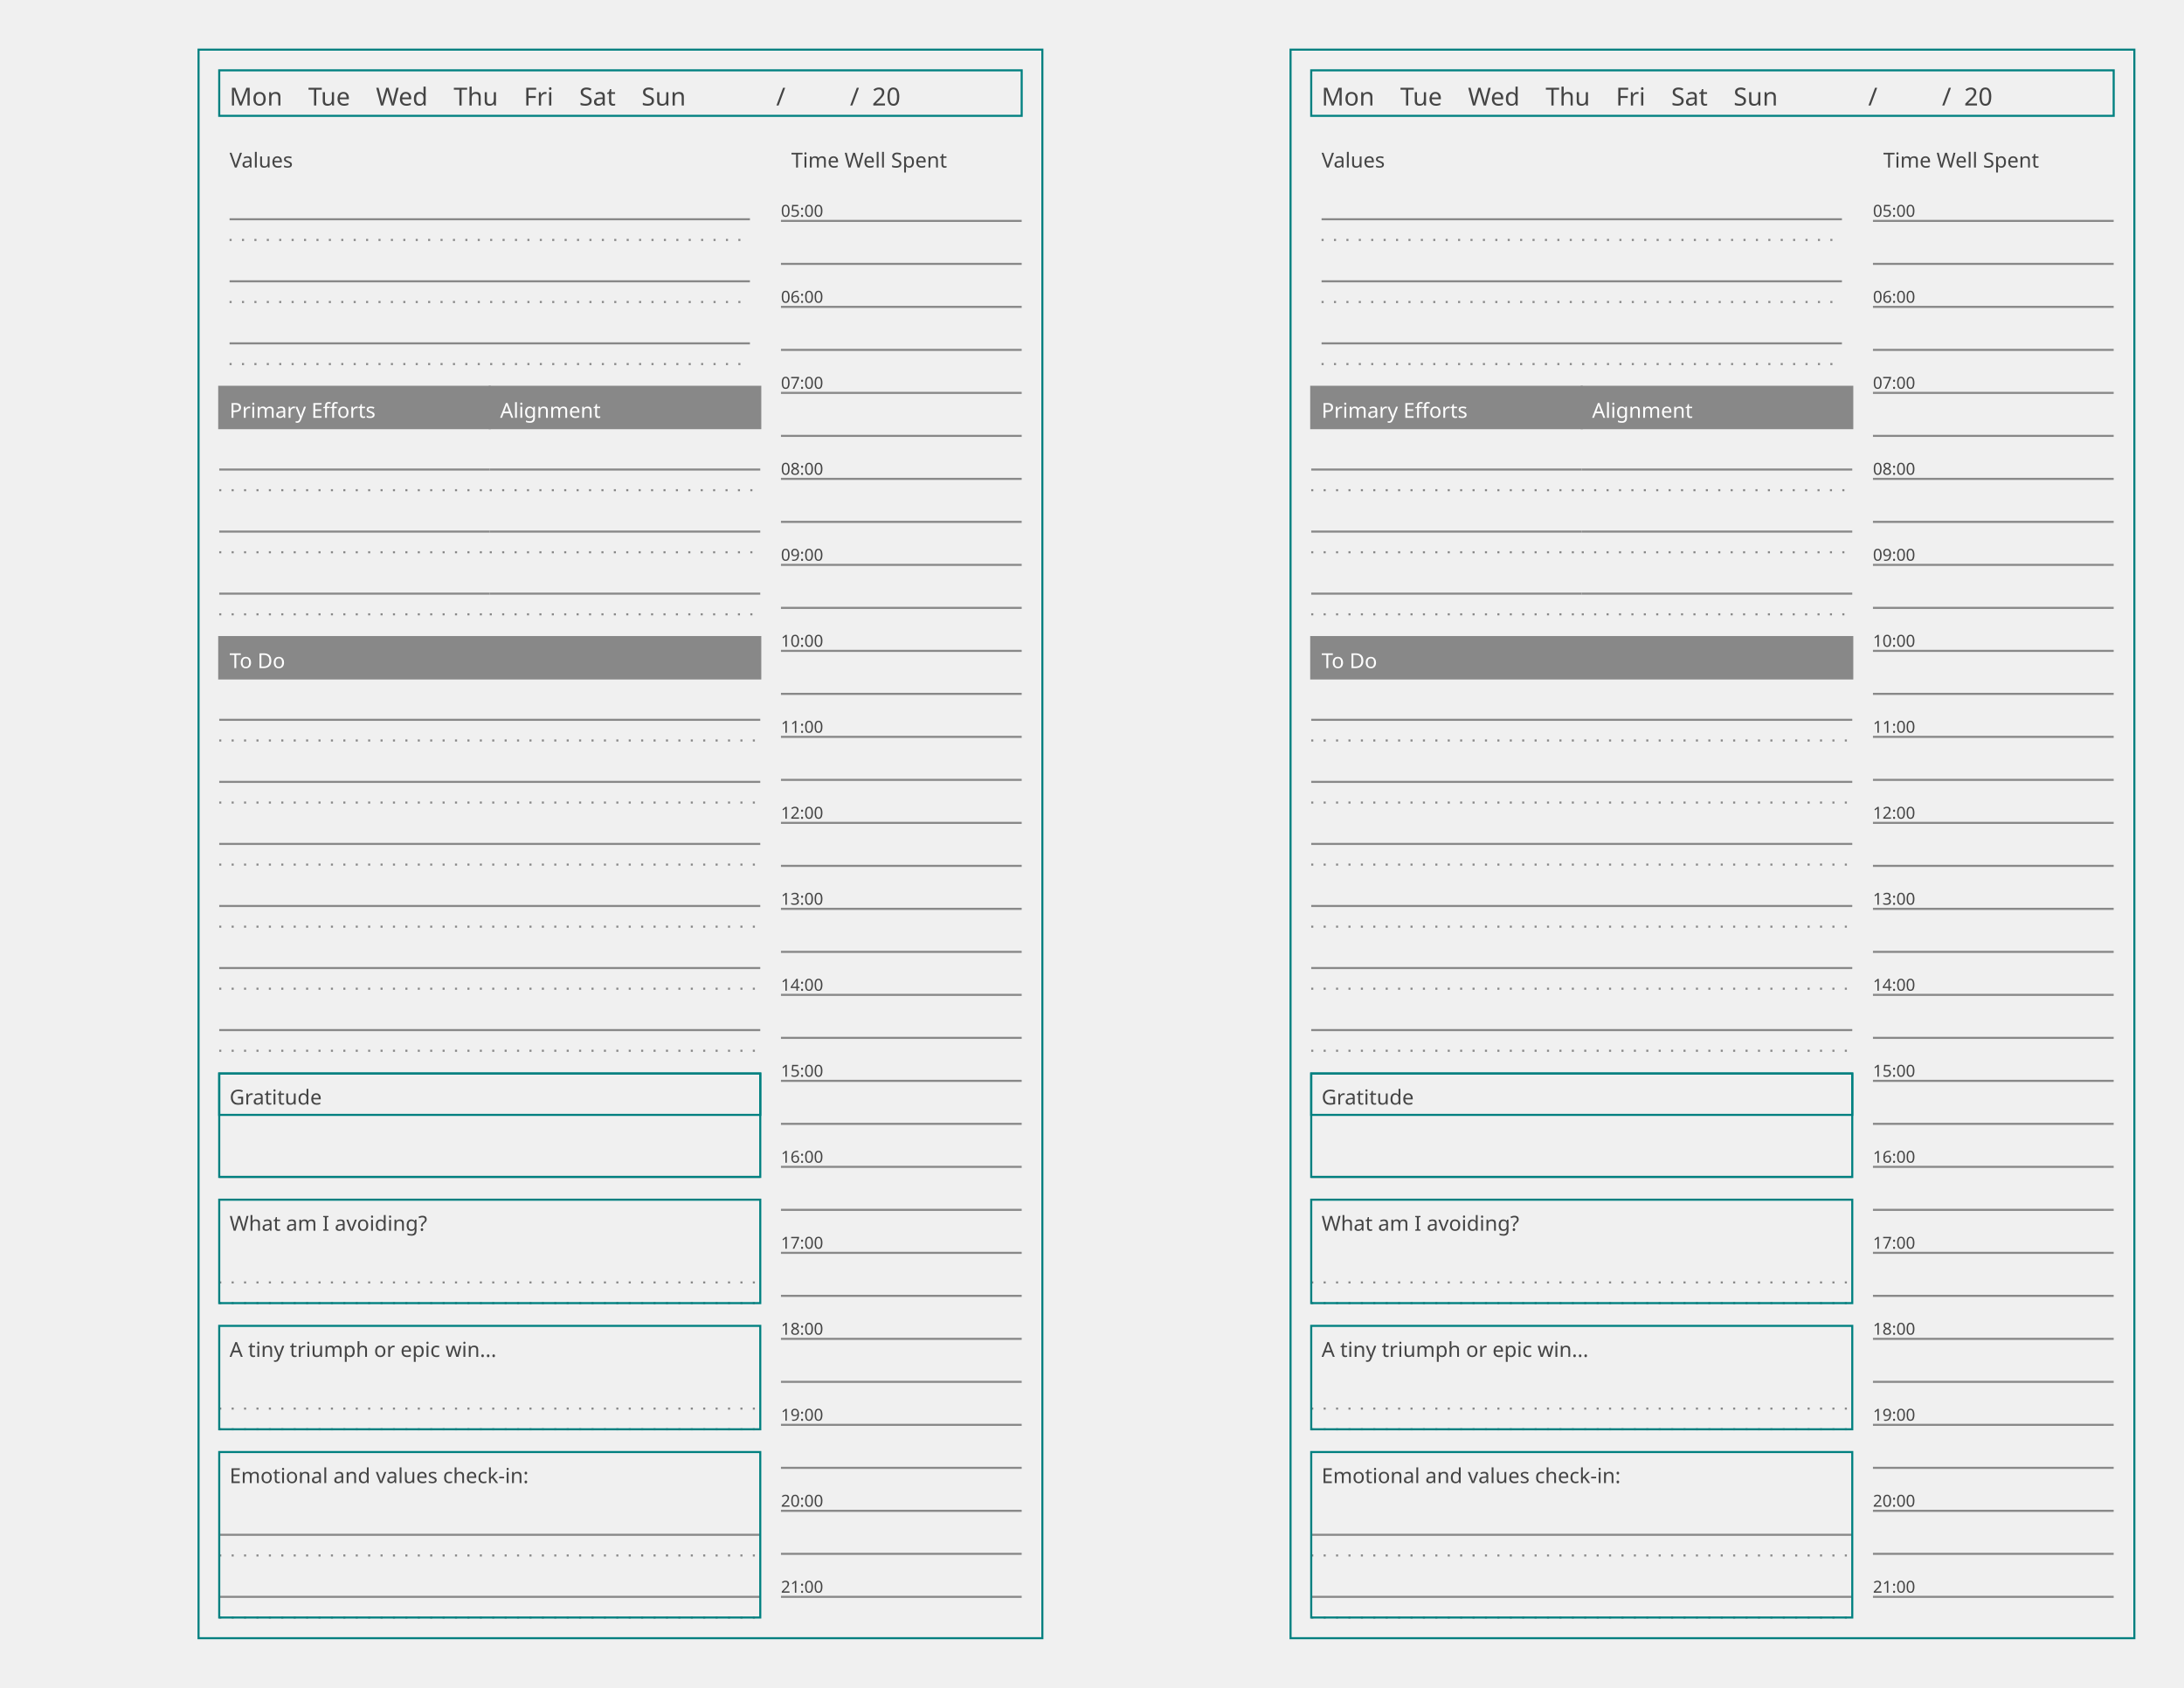
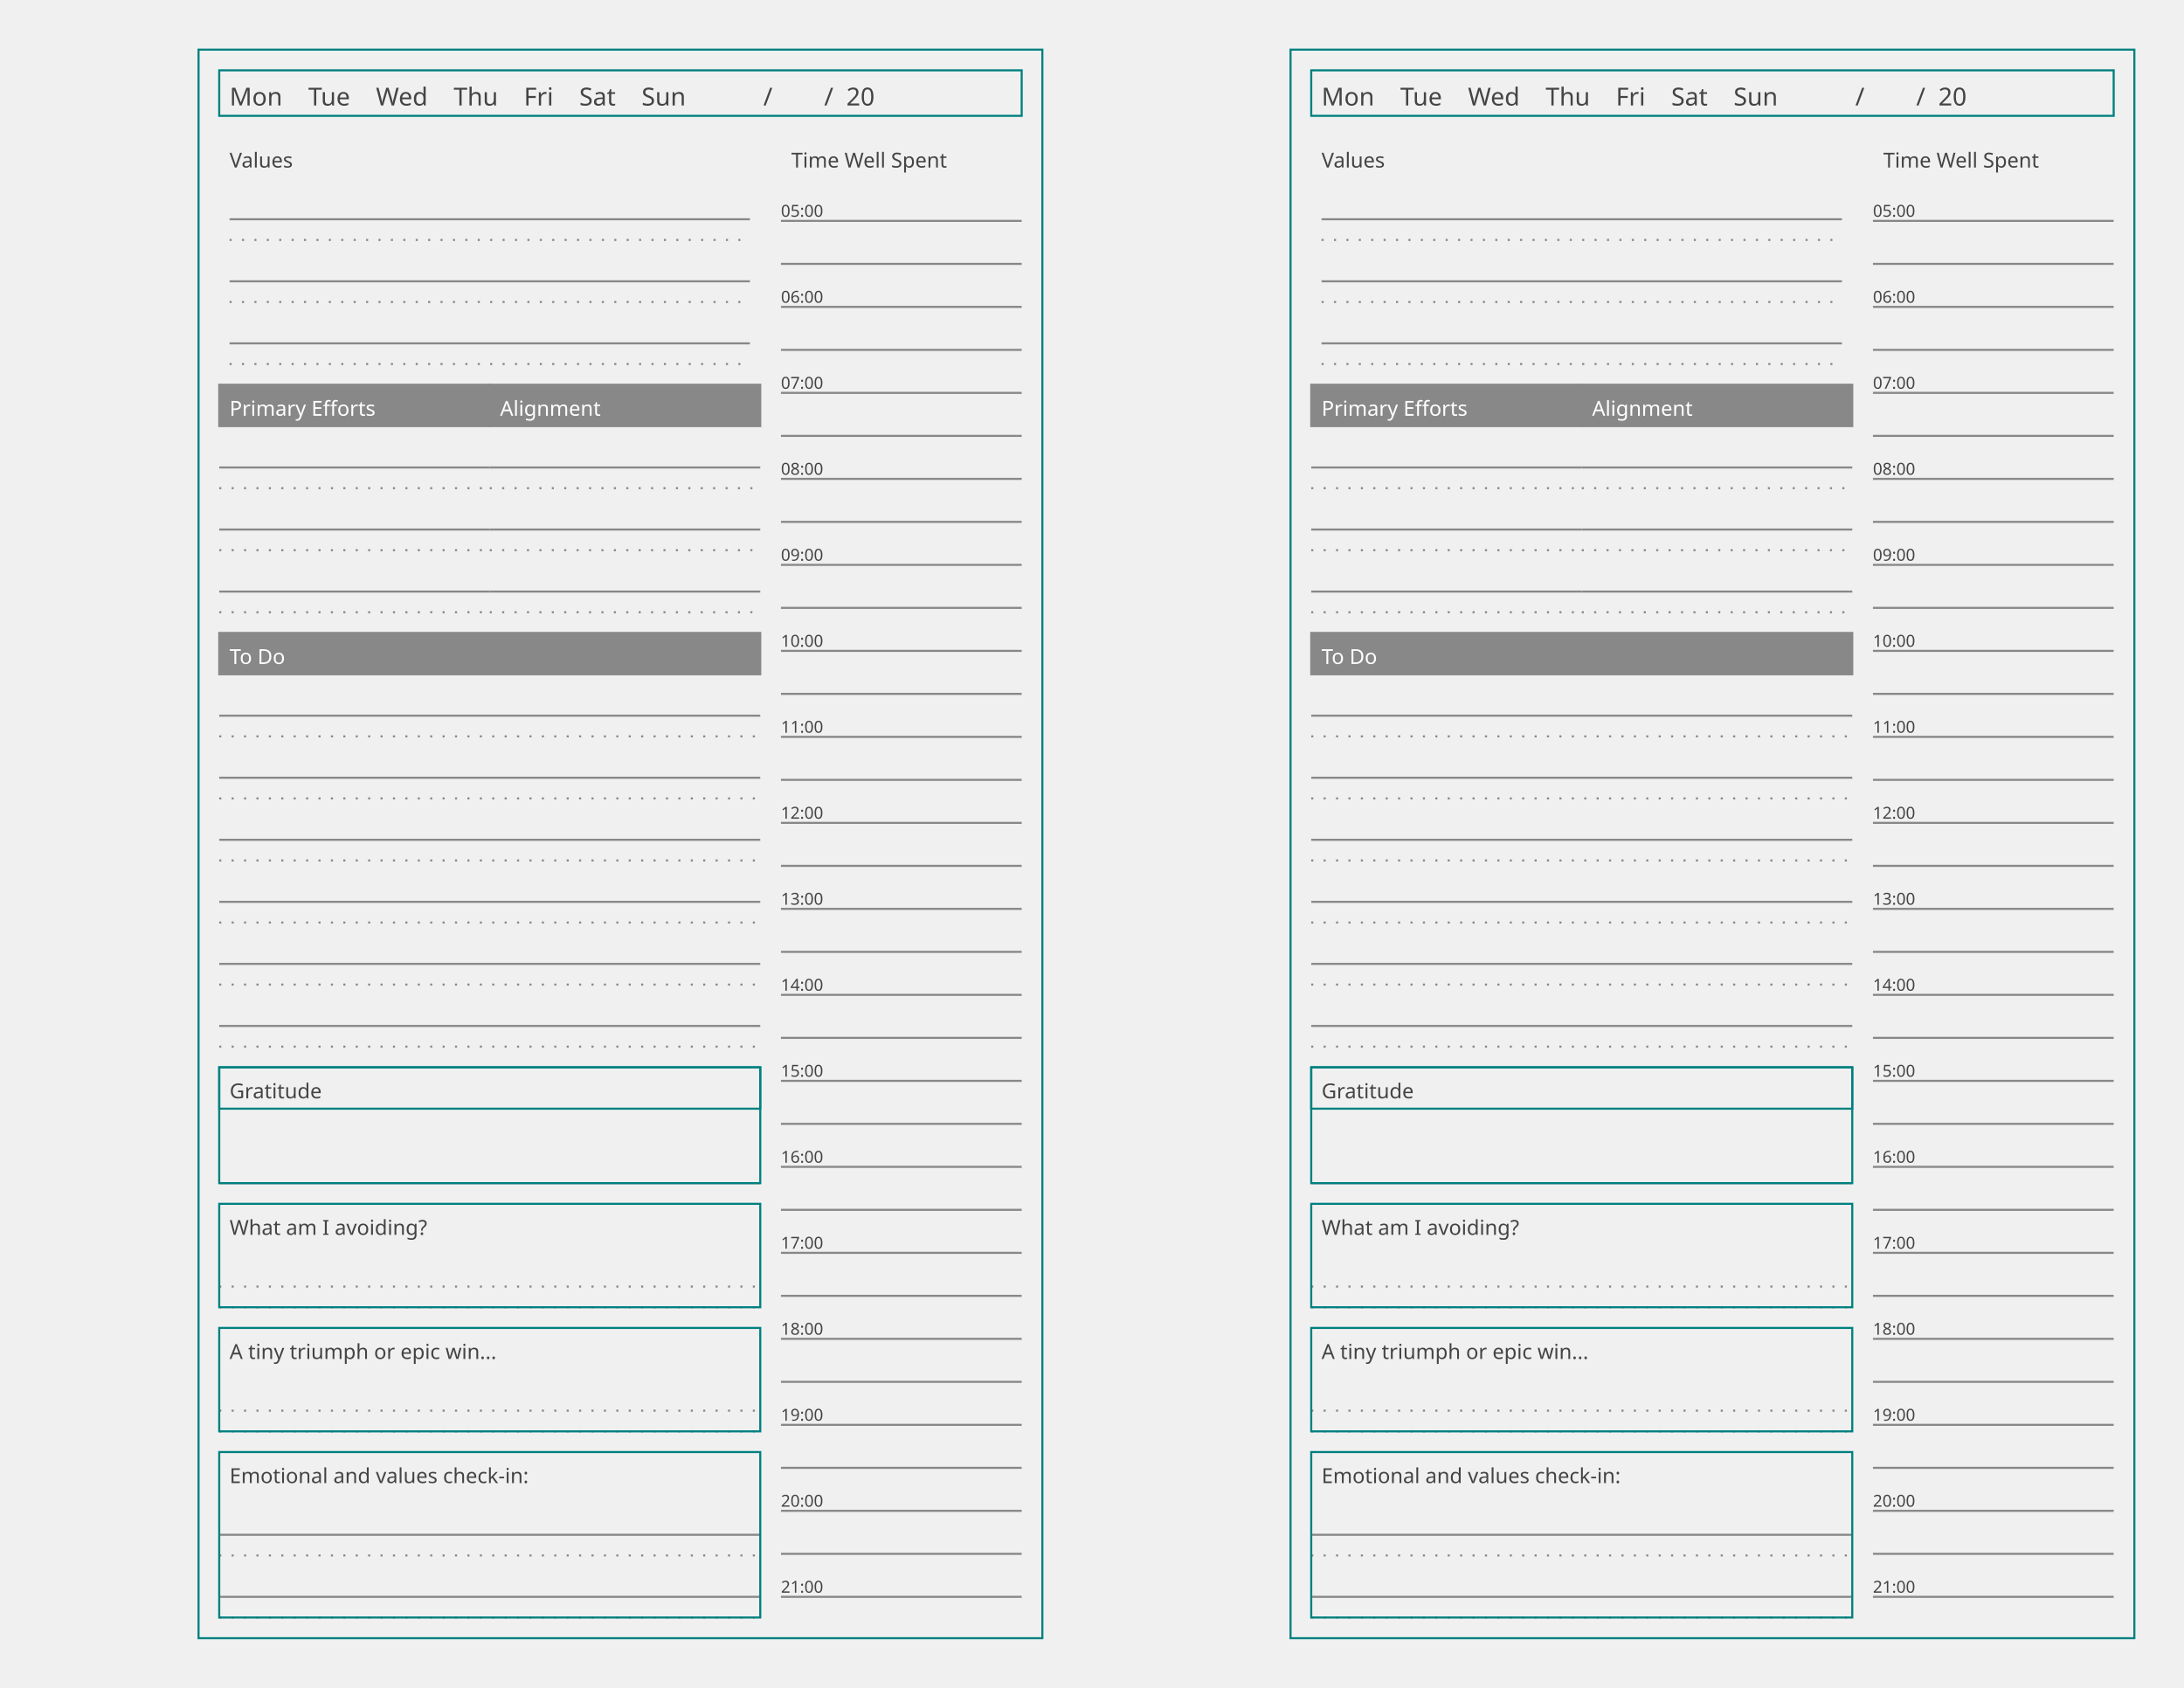
<svg xmlns="http://www.w3.org/2000/svg" baseProfile="tiny" height="8.5in" version="1.2" width="11in">
  <defs />
  <g transform="translate(96, 24.0)">
    <rect fill="none" height="768.0" stroke="#008080" width="408.0" x="0" y="0" />
    <g transform="translate(10, 10)">
      <rect fill="none" height="22" stroke="#008080" stroke-width="1" width="388.0" x="0" y="0" />
-       <text alignment-baseline="text-after-edge" fill="#444444" font-family="Trebuchet MS" font-size="12" text-anchor="start" transform="translate(5,17)">Mon    Tue    Wed    Thu    Fri    Sat    Sun              /          /  20          </text>
+       <text alignment-baseline="text-after-edge" fill="#444444" font-family="Trebuchet MS" font-size="12" text-anchor="start" transform="translate(5,17)">Mon    Tue    Wed    Thu    Fri    Sat    Sun            /        /  20        </text>
    </g>
    <g transform="translate(10, 32)">
      <g transform="translate(0,10)">
        <g>
          <g transform="translate(0,0)">
            <text alignment-baseline="text-after-edge" fill="#444444" font-family="Ubuntu Mono" font-size="10" text-anchor="start" transform="translate(5,15)">Values</text>
          </g>
          <g transform="translate(0,20)">
            <g>
              <line stroke="#888888" stroke-dasharray="1,5" stroke-width="1" transform="translate(5,30.0)" x1="0" x2="251.6" y1="0" y2="0" />
              <line stroke="#888888" stroke-dasharray="1,5" stroke-width="1" transform="translate(5,60.0)" x1="0" x2="251.6" y1="0" y2="0" />
              <line stroke="#888888" stroke-dasharray="1,5" stroke-width="1" transform="translate(5,90.0)" x1="0" x2="251.6" y1="0" y2="0" />
            </g>
            <g>
              <line stroke="#888888" stroke-dasharray="1,0" stroke-width="1" transform="translate(5,20.0)" x1="0" x2="251.6" y1="0" y2="0" />
              <line stroke="#888888" stroke-dasharray="1,0" stroke-width="1" transform="translate(5,50.0)" x1="0" x2="251.6" y1="0" y2="0" />
              <line stroke="#888888" stroke-dasharray="1,0" stroke-width="1" transform="translate(5,80.0)" x1="0" x2="251.6" y1="0" y2="0" />
            </g>
          </g>
        </g>
      </g>
-       <g transform="translate(0,131.0)">
+       <g transform="translate(0,130.0)">
        <g>
          <g transform="translate(0,0)">
            <g>
              <g transform="translate(0,0)">
                <rect fill="#888888" height="20" stroke="#888888" stroke-width="1" width="130.8" x="0" y="0" />
                <text alignment-baseline="text-after-edge" fill="#ffffff" font-family="Trebuchet MS" font-size="10" text-anchor="start" transform="translate(5,15)">Primary Efforts</text>
              </g>
              <g transform="translate(0,20)">
                <g>
                  <line stroke="#888888" stroke-dasharray="1,5" stroke-width="1" transform="translate(0,30.0)" x1="0" x2="130.8" y1="0" y2="0" />
                  <line stroke="#888888" stroke-dasharray="1,5" stroke-width="1" transform="translate(0,60.0)" x1="0" x2="130.8" y1="0" y2="0" />
                  <line stroke="#888888" stroke-dasharray="1,5" stroke-width="1" transform="translate(0,90.0)" x1="0" x2="130.8" y1="0" y2="0" />
                </g>
                <g>
                  <line stroke="#888888" stroke-dasharray="1,0" stroke-width="1" transform="translate(0,20.0)" x1="0" x2="130.8" y1="0" y2="0" />
                  <line stroke="#888888" stroke-dasharray="1,0" stroke-width="1" transform="translate(0,50.0)" x1="0" x2="130.8" y1="0" y2="0" />
                  <line stroke="#888888" stroke-dasharray="1,0" stroke-width="1" transform="translate(0,80.0)" x1="0" x2="130.8" y1="0" y2="0" />
                </g>
              </g>
            </g>
          </g>
          <g transform="translate(130.8,0)">
            <g>
              <g transform="translate(0,0)">
                <rect fill="#888888" height="20" stroke="#888888" stroke-width="1" width="130.8" x="0" y="0" />
                <text alignment-baseline="text-after-edge" fill="#ffffff" font-family="Trebuchet MS" font-size="10" text-anchor="start" transform="translate(5,15)">Alignment</text>
              </g>
              <g transform="translate(0,20)">
                <g>
                  <line stroke="#888888" stroke-dasharray="1,5" stroke-width="1" transform="translate(0,30.0)" x1="0" x2="130.8" y1="0" y2="0" />
                  <line stroke="#888888" stroke-dasharray="1,5" stroke-width="1" transform="translate(0,60.0)" x1="0" x2="130.8" y1="0" y2="0" />
                  <line stroke="#888888" stroke-dasharray="1,5" stroke-width="1" transform="translate(0,90.0)" x1="0" x2="130.8" y1="0" y2="0" />
                </g>
                <g>
                  <line stroke="#888888" stroke-dasharray="1,0" stroke-width="1" transform="translate(0,20.0)" x1="0" x2="130.8" y1="0" y2="0" />
                  <line stroke="#888888" stroke-dasharray="1,0" stroke-width="1" transform="translate(0,50.0)" x1="0" x2="130.8" y1="0" y2="0" />
                  <line stroke="#888888" stroke-dasharray="1,0" stroke-width="1" transform="translate(0,80.0)" x1="0" x2="130.8" y1="0" y2="0" />
                </g>
              </g>
            </g>
          </g>
        </g>
      </g>
-       <g transform="translate(0,252.0)">
+       <g transform="translate(0,250.0)">
        <g>
          <g transform="translate(0,0)">
            <rect fill="#888888" height="20" stroke="#888888" stroke-width="1" width="261.6" x="0" y="0" />
            <text alignment-baseline="text-after-edge" fill="#ffffff" font-family="Ubuntu Mono" font-size="10" text-anchor="start" transform="translate(5,15)">To Do</text>
          </g>
          <g transform="translate(0,20)">
            <g>
              <line stroke="#888888" stroke-dasharray="1,5" stroke-width="1" transform="translate(0,30.0)" x1="0" x2="261.6" y1="0" y2="0" />
              <line stroke="#888888" stroke-dasharray="1,5" stroke-width="1" transform="translate(0,60.0)" x1="0" x2="261.6" y1="0" y2="0" />
              <line stroke="#888888" stroke-dasharray="1,5" stroke-width="1" transform="translate(0,90.0)" x1="0" x2="261.6" y1="0" y2="0" />
              <line stroke="#888888" stroke-dasharray="1,5" stroke-width="1" transform="translate(0,120.0)" x1="0" x2="261.6" y1="0" y2="0" />
              <line stroke="#888888" stroke-dasharray="1,5" stroke-width="1" transform="translate(0,150.0)" x1="0" x2="261.6" y1="0" y2="0" />
              <line stroke="#888888" stroke-dasharray="1,5" stroke-width="1" transform="translate(0,180.0)" x1="0" x2="261.6" y1="0" y2="0" />
            </g>
            <g>
              <line stroke="#888888" stroke-dasharray="1,0" stroke-width="1" transform="translate(0,20.0)" x1="0" x2="261.6" y1="0" y2="0" />
              <line stroke="#888888" stroke-dasharray="1,0" stroke-width="1" transform="translate(0,50.0)" x1="0" x2="261.6" y1="0" y2="0" />
              <line stroke="#888888" stroke-dasharray="1,0" stroke-width="1" transform="translate(0,80.0)" x1="0" x2="261.6" y1="0" y2="0" />
              <line stroke="#888888" stroke-dasharray="1,0" stroke-width="1" transform="translate(0,110.0)" x1="0" x2="261.6" y1="0" y2="0" />
              <line stroke="#888888" stroke-dasharray="1,0" stroke-width="1" transform="translate(0,140.0)" x1="0" x2="261.6" y1="0" y2="0" />
              <line stroke="#888888" stroke-dasharray="1,0" stroke-width="1" transform="translate(0,170.0)" x1="0" x2="261.6" y1="0" y2="0" />
            </g>
          </g>
        </g>
      </g>
-       <g transform="translate(0,463.0)">
+       <g transform="translate(0,460.0)">
        <g>
          <g transform="translate(0,0)">
            <rect fill="none" height="20" stroke="#008080" stroke-width="1" width="261.6" x="0" y="0" />
            <text alignment-baseline="text-after-edge" fill="#444444" font-family="Trebuchet MS" font-size="10" text-anchor="start" transform="translate(5,15)">Gratitude</text>
          </g>
          <g transform="translate(0,20)">
-             <line stroke="#888888" stroke-dasharray="1,0" stroke-width="1" transform="translate(0,30.0)" x1="0" x2="261.6" y1="0" y2="0" />
+             <line stroke="#888888" stroke-dasharray="1,0" stroke-width="1" transform="translate(0,36.0)" x1="0" x2="261.6" y1="0" y2="0" />
+           </g>
+         </g>
+         <rect fill="none" height="56.0" stroke="#008080" stroke-width="1" width="261.6" x="0" y="0" />
+       </g>
+       <g transform="translate(0,526.0)">
+         <g>
+           <g transform="translate(0,0)">
+             <text alignment-baseline="text-after-edge" fill="#444444" font-family="Ubuntu Mono" font-size="10" text-anchor="start" transform="translate(5,15)">What am I avoiding?</text>
+           </g>
+           <g transform="translate(0,20)">
+             <g>
+               <line stroke="#888888" stroke-dasharray="1,5" stroke-width="1" transform="translate(0,30.0)" x1="0" x2="261.6" y1="0" y2="0" />
+             </g>
+             <g>
+               <line stroke="#888888" stroke-dasharray="1,5" stroke-width="1" transform="translate(0,20.0)" x1="0" x2="261.6" y1="0" y2="0" />
+             </g>
          </g>
        </g>
        <rect fill="none" height="50" stroke="#008080" stroke-width="1" width="261.6" x="0" y="0" />
      </g>
-       <g transform="translate(0,524.0)">
-         <g>
-           <g transform="translate(0,0)">
-             <text alignment-baseline="text-after-edge" fill="#444444" font-family="Ubuntu Mono" font-size="10" text-anchor="start" transform="translate(5,15)">What am I avoiding?</text>
-           </g>
-           <g transform="translate(0,20)">
-             <g>
-               <line stroke="#888888" stroke-dasharray="1,5" stroke-width="1" transform="translate(0,30.0)" x1="0" x2="261.6" y1="0" y2="0" />
-             </g>
-             <g>
-               <line stroke="#888888" stroke-dasharray="1,5" stroke-width="1" transform="translate(0,20.0)" x1="0" x2="261.6" y1="0" y2="0" />
-             </g>
-           </g>
-         </g>
-         <rect fill="none" height="50" stroke="#008080" stroke-width="1" width="261.6" x="0" y="0" />
-       </g>
-       <g transform="translate(0,585.0)">
+       <g transform="translate(0,586.0)">
        <g>
          <g transform="translate(0,0)">
            <text alignment-baseline="text-after-edge" fill="#444444" font-family="Ubuntu Mono" font-size="10" text-anchor="start" transform="translate(5,15)">A tiny triumph or epic win...</text>
          </g>
          <g transform="translate(0,20)">
            <g>
              <line stroke="#888888" stroke-dasharray="1,5" stroke-width="1" transform="translate(0,30.0)" x1="0" x2="261.6" y1="0" y2="0" />
            </g>
            <g>
              <line stroke="#888888" stroke-dasharray="1,5" stroke-width="1" transform="translate(0,20.0)" x1="0" x2="261.6" y1="0" y2="0" />
            </g>
          </g>
        </g>
        <rect fill="none" height="50" stroke="#008080" stroke-width="1" width="261.6" x="0" y="0" />
      </g>
      <g transform="translate(0,646.0)">
        <g>
          <g transform="translate(0,0)">
            <text alignment-baseline="text-after-edge" fill="#444444" font-family="Ubuntu Mono" font-size="10" text-anchor="start" transform="translate(5,15)">Emotional and values check-in:</text>
          </g>
          <g transform="translate(0,20)">
            <g>
              <line stroke="#888888" stroke-dasharray="1,5" stroke-width="1" transform="translate(0,30.0)" x1="0" x2="261.6" y1="0" y2="0" />
              <line stroke="#888888" stroke-dasharray="1,5" stroke-width="1" transform="translate(0,60.0)" x1="0" x2="261.6" y1="0" y2="0" />
            </g>
            <g>
              <line stroke="#888888" stroke-dasharray="1,0" stroke-width="1" transform="translate(0,20.0)" x1="0" x2="261.6" y1="0" y2="0" />
              <line stroke="#888888" stroke-dasharray="1,0" stroke-width="1" transform="translate(0,50.0)" x1="0" x2="261.6" y1="0" y2="0" />
            </g>
          </g>
        </g>
        <rect fill="none" height="80" stroke="#008080" stroke-width="1" width="261.6" x="0" y="0" />
      </g>
    </g>
    <g transform="translate(281.6,32)">
      <g>
        <rect fill="none" height="20" stroke="none" width="116.4" x="0" y="10" />
        <text alignment-baseline="text-after-edge" fill="#444444" font-family="Ubuntu Mono" font-size="10" text-anchor="start" x="5" y="25">Time Well Spent</text>
      </g>
      <g>
        <text alignment-baseline="text-after-edge" fill="#444444" font-family="Ubuntu Mono" font-size="8" text-anchor="start" x="0" y="48.788">05:00</text>
        <line stroke="#888888" x1="0" x2="116.4" y1="50.788" y2="50.788" />
        <line stroke="#888888" x1="0" x2="116.4" y1="71.576" y2="71.576" />
        <text alignment-baseline="text-after-edge" fill="#444444" font-family="Ubuntu Mono" font-size="8" text-anchor="start" x="0" y="90.364">06:00</text>
        <line stroke="#888888" x1="0" x2="116.4" y1="92.364" y2="92.364" />
        <line stroke="#888888" x1="0" x2="116.4" y1="113.152" y2="113.152" />
        <text alignment-baseline="text-after-edge" fill="#444444" font-family="Ubuntu Mono" font-size="8" text-anchor="start" x="0" y="131.939">07:00</text>
        <line stroke="#888888" x1="0" x2="116.4" y1="133.939" y2="133.939" />
        <line stroke="#888888" x1="0" x2="116.4" y1="154.727" y2="154.727" />
        <text alignment-baseline="text-after-edge" fill="#444444" font-family="Ubuntu Mono" font-size="8" text-anchor="start" x="0" y="173.515">08:00</text>
        <line stroke="#888888" x1="0" x2="116.4" y1="175.515" y2="175.515" />
        <line stroke="#888888" x1="0" x2="116.4" y1="196.303" y2="196.303" />
        <text alignment-baseline="text-after-edge" fill="#444444" font-family="Ubuntu Mono" font-size="8" text-anchor="start" x="0" y="215.091">09:00</text>
        <line stroke="#888888" x1="0" x2="116.4" y1="217.091" y2="217.091" />
        <line stroke="#888888" x1="0" x2="116.4" y1="237.879" y2="237.879" />
        <text alignment-baseline="text-after-edge" fill="#444444" font-family="Ubuntu Mono" font-size="8" text-anchor="start" x="0" y="256.667">10:00</text>
        <line stroke="#888888" x1="0" x2="116.4" y1="258.667" y2="258.667" />
        <line stroke="#888888" x1="0" x2="116.4" y1="279.455" y2="279.455" />
        <text alignment-baseline="text-after-edge" fill="#444444" font-family="Ubuntu Mono" font-size="8" text-anchor="start" x="0" y="298.242">11:00</text>
        <line stroke="#888888" x1="0" x2="116.4" y1="300.242" y2="300.242" />
        <line stroke="#888888" x1="0" x2="116.4" y1="321.03" y2="321.03" />
        <text alignment-baseline="text-after-edge" fill="#444444" font-family="Ubuntu Mono" font-size="8" text-anchor="start" x="0" y="339.818">12:00</text>
        <line stroke="#888888" x1="0" x2="116.4" y1="341.818" y2="341.818" />
        <line stroke="#888888" x1="0" x2="116.4" y1="362.606" y2="362.606" />
        <text alignment-baseline="text-after-edge" fill="#444444" font-family="Ubuntu Mono" font-size="8" text-anchor="start" x="0" y="381.394">13:00</text>
        <line stroke="#888888" x1="0" x2="116.4" y1="383.394" y2="383.394" />
        <line stroke="#888888" x1="0" x2="116.4" y1="404.182" y2="404.182" />
        <text alignment-baseline="text-after-edge" fill="#444444" font-family="Ubuntu Mono" font-size="8" text-anchor="start" x="0" y="422.97">14:00</text>
        <line stroke="#888888" x1="0" x2="116.4" y1="424.97" y2="424.97" />
        <line stroke="#888888" x1="0" x2="116.4" y1="445.758" y2="445.758" />
        <text alignment-baseline="text-after-edge" fill="#444444" font-family="Ubuntu Mono" font-size="8" text-anchor="start" x="0" y="464.545">15:00</text>
        <line stroke="#888888" x1="0" x2="116.4" y1="466.545" y2="466.545" />
        <line stroke="#888888" x1="0" x2="116.4" y1="487.333" y2="487.333" />
        <text alignment-baseline="text-after-edge" fill="#444444" font-family="Ubuntu Mono" font-size="8" text-anchor="start" x="0" y="506.121">16:00</text>
        <line stroke="#888888" x1="0" x2="116.4" y1="508.121" y2="508.121" />
        <line stroke="#888888" x1="0" x2="116.4" y1="528.909" y2="528.909" />
        <text alignment-baseline="text-after-edge" fill="#444444" font-family="Ubuntu Mono" font-size="8" text-anchor="start" x="0" y="547.697">17:00</text>
        <line stroke="#888888" x1="0" x2="116.4" y1="549.697" y2="549.697" />
        <line stroke="#888888" x1="0" x2="116.4" y1="570.485" y2="570.485" />
        <text alignment-baseline="text-after-edge" fill="#444444" font-family="Ubuntu Mono" font-size="8" text-anchor="start" x="0" y="589.273">18:00</text>
        <line stroke="#888888" x1="0" x2="116.4" y1="591.273" y2="591.273" />
        <line stroke="#888888" x1="0" x2="116.4" y1="612.061" y2="612.061" />
        <text alignment-baseline="text-after-edge" fill="#444444" font-family="Ubuntu Mono" font-size="8" text-anchor="start" x="0" y="630.848">19:00</text>
        <line stroke="#888888" x1="0" x2="116.4" y1="632.848" y2="632.848" />
        <line stroke="#888888" x1="0" x2="116.4" y1="653.636" y2="653.636" />
        <text alignment-baseline="text-after-edge" fill="#444444" font-family="Ubuntu Mono" font-size="8" text-anchor="start" x="0" y="672.424">20:00</text>
        <line stroke="#888888" x1="0" x2="116.4" y1="674.424" y2="674.424" />
        <line stroke="#888888" x1="0" x2="116.4" y1="695.212" y2="695.212" />
        <text alignment-baseline="text-after-edge" fill="#444444" font-family="Ubuntu Mono" font-size="8" text-anchor="start" x="0" y="714.0">21:00</text>
        <line stroke="#888888" x1="0" x2="116.4" y1="716.0" y2="716.0" />
      </g>
    </g>
  </g>
  <g transform="translate(624.0, 24.0)">
    <rect fill="none" height="768.0" stroke="#008080" width="408.0" x="0" y="0" />
    <g transform="translate(10, 10)">
      <rect fill="none" height="22" stroke="#008080" stroke-width="1" width="388.0" x="0" y="0" />
-       <text alignment-baseline="text-after-edge" fill="#444444" font-family="Trebuchet MS" font-size="12" text-anchor="start" transform="translate(5,17)">Mon    Tue    Wed    Thu    Fri    Sat    Sun              /          /  20          </text>
+       <text alignment-baseline="text-after-edge" fill="#444444" font-family="Trebuchet MS" font-size="12" text-anchor="start" transform="translate(5,17)">Mon    Tue    Wed    Thu    Fri    Sat    Sun            /        /  20        </text>
    </g>
    <g transform="translate(10, 32)">
      <g transform="translate(0,10)">
        <g>
          <g transform="translate(0,0)">
            <text alignment-baseline="text-after-edge" fill="#444444" font-family="Ubuntu Mono" font-size="10" text-anchor="start" transform="translate(5,15)">Values</text>
          </g>
          <g transform="translate(0,20)">
            <g>
              <line stroke="#888888" stroke-dasharray="1,5" stroke-width="1" transform="translate(5,30.0)" x1="0" x2="251.6" y1="0" y2="0" />
              <line stroke="#888888" stroke-dasharray="1,5" stroke-width="1" transform="translate(5,60.0)" x1="0" x2="251.6" y1="0" y2="0" />
              <line stroke="#888888" stroke-dasharray="1,5" stroke-width="1" transform="translate(5,90.0)" x1="0" x2="251.6" y1="0" y2="0" />
            </g>
            <g>
              <line stroke="#888888" stroke-dasharray="1,0" stroke-width="1" transform="translate(5,20.0)" x1="0" x2="251.6" y1="0" y2="0" />
              <line stroke="#888888" stroke-dasharray="1,0" stroke-width="1" transform="translate(5,50.0)" x1="0" x2="251.6" y1="0" y2="0" />
              <line stroke="#888888" stroke-dasharray="1,0" stroke-width="1" transform="translate(5,80.0)" x1="0" x2="251.6" y1="0" y2="0" />
            </g>
          </g>
        </g>
      </g>
-       <g transform="translate(0,131.0)">
+       <g transform="translate(0,130.0)">
        <g>
          <g transform="translate(0,0)">
            <g>
              <g transform="translate(0,0)">
                <rect fill="#888888" height="20" stroke="#888888" stroke-width="1" width="130.8" x="0" y="0" />
                <text alignment-baseline="text-after-edge" fill="#ffffff" font-family="Trebuchet MS" font-size="10" text-anchor="start" transform="translate(5,15)">Primary Efforts</text>
              </g>
              <g transform="translate(0,20)">
                <g>
                  <line stroke="#888888" stroke-dasharray="1,5" stroke-width="1" transform="translate(0,30.0)" x1="0" x2="130.8" y1="0" y2="0" />
                  <line stroke="#888888" stroke-dasharray="1,5" stroke-width="1" transform="translate(0,60.0)" x1="0" x2="130.8" y1="0" y2="0" />
                  <line stroke="#888888" stroke-dasharray="1,5" stroke-width="1" transform="translate(0,90.0)" x1="0" x2="130.8" y1="0" y2="0" />
                </g>
                <g>
                  <line stroke="#888888" stroke-dasharray="1,0" stroke-width="1" transform="translate(0,20.0)" x1="0" x2="130.8" y1="0" y2="0" />
                  <line stroke="#888888" stroke-dasharray="1,0" stroke-width="1" transform="translate(0,50.0)" x1="0" x2="130.8" y1="0" y2="0" />
                  <line stroke="#888888" stroke-dasharray="1,0" stroke-width="1" transform="translate(0,80.0)" x1="0" x2="130.8" y1="0" y2="0" />
                </g>
              </g>
            </g>
          </g>
          <g transform="translate(130.8,0)">
            <g>
              <g transform="translate(0,0)">
                <rect fill="#888888" height="20" stroke="#888888" stroke-width="1" width="130.8" x="0" y="0" />
                <text alignment-baseline="text-after-edge" fill="#ffffff" font-family="Trebuchet MS" font-size="10" text-anchor="start" transform="translate(5,15)">Alignment</text>
              </g>
              <g transform="translate(0,20)">
                <g>
                  <line stroke="#888888" stroke-dasharray="1,5" stroke-width="1" transform="translate(0,30.0)" x1="0" x2="130.8" y1="0" y2="0" />
                  <line stroke="#888888" stroke-dasharray="1,5" stroke-width="1" transform="translate(0,60.0)" x1="0" x2="130.8" y1="0" y2="0" />
                  <line stroke="#888888" stroke-dasharray="1,5" stroke-width="1" transform="translate(0,90.0)" x1="0" x2="130.8" y1="0" y2="0" />
                </g>
                <g>
                  <line stroke="#888888" stroke-dasharray="1,0" stroke-width="1" transform="translate(0,20.0)" x1="0" x2="130.8" y1="0" y2="0" />
                  <line stroke="#888888" stroke-dasharray="1,0" stroke-width="1" transform="translate(0,50.0)" x1="0" x2="130.8" y1="0" y2="0" />
                  <line stroke="#888888" stroke-dasharray="1,0" stroke-width="1" transform="translate(0,80.0)" x1="0" x2="130.8" y1="0" y2="0" />
                </g>
              </g>
            </g>
          </g>
        </g>
      </g>
-       <g transform="translate(0,252.0)">
+       <g transform="translate(0,250.0)">
        <g>
          <g transform="translate(0,0)">
            <rect fill="#888888" height="20" stroke="#888888" stroke-width="1" width="261.6" x="0" y="0" />
            <text alignment-baseline="text-after-edge" fill="#ffffff" font-family="Ubuntu Mono" font-size="10" text-anchor="start" transform="translate(5,15)">To Do</text>
          </g>
          <g transform="translate(0,20)">
            <g>
              <line stroke="#888888" stroke-dasharray="1,5" stroke-width="1" transform="translate(0,30.0)" x1="0" x2="261.6" y1="0" y2="0" />
              <line stroke="#888888" stroke-dasharray="1,5" stroke-width="1" transform="translate(0,60.0)" x1="0" x2="261.6" y1="0" y2="0" />
              <line stroke="#888888" stroke-dasharray="1,5" stroke-width="1" transform="translate(0,90.0)" x1="0" x2="261.6" y1="0" y2="0" />
              <line stroke="#888888" stroke-dasharray="1,5" stroke-width="1" transform="translate(0,120.0)" x1="0" x2="261.6" y1="0" y2="0" />
              <line stroke="#888888" stroke-dasharray="1,5" stroke-width="1" transform="translate(0,150.0)" x1="0" x2="261.6" y1="0" y2="0" />
              <line stroke="#888888" stroke-dasharray="1,5" stroke-width="1" transform="translate(0,180.0)" x1="0" x2="261.6" y1="0" y2="0" />
            </g>
            <g>
              <line stroke="#888888" stroke-dasharray="1,0" stroke-width="1" transform="translate(0,20.0)" x1="0" x2="261.6" y1="0" y2="0" />
              <line stroke="#888888" stroke-dasharray="1,0" stroke-width="1" transform="translate(0,50.0)" x1="0" x2="261.6" y1="0" y2="0" />
              <line stroke="#888888" stroke-dasharray="1,0" stroke-width="1" transform="translate(0,80.0)" x1="0" x2="261.6" y1="0" y2="0" />
              <line stroke="#888888" stroke-dasharray="1,0" stroke-width="1" transform="translate(0,110.0)" x1="0" x2="261.6" y1="0" y2="0" />
              <line stroke="#888888" stroke-dasharray="1,0" stroke-width="1" transform="translate(0,140.0)" x1="0" x2="261.6" y1="0" y2="0" />
              <line stroke="#888888" stroke-dasharray="1,0" stroke-width="1" transform="translate(0,170.0)" x1="0" x2="261.6" y1="0" y2="0" />
            </g>
          </g>
        </g>
      </g>
-       <g transform="translate(0,463.0)">
+       <g transform="translate(0,460.0)">
        <g>
          <g transform="translate(0,0)">
            <rect fill="none" height="20" stroke="#008080" stroke-width="1" width="261.6" x="0" y="0" />
            <text alignment-baseline="text-after-edge" fill="#444444" font-family="Trebuchet MS" font-size="10" text-anchor="start" transform="translate(5,15)">Gratitude</text>
          </g>
          <g transform="translate(0,20)">
-             <line stroke="#888888" stroke-dasharray="1,0" stroke-width="1" transform="translate(0,30.0)" x1="0" x2="261.6" y1="0" y2="0" />
+             <line stroke="#888888" stroke-dasharray="1,0" stroke-width="1" transform="translate(0,36.0)" x1="0" x2="261.6" y1="0" y2="0" />
+           </g>
+         </g>
+         <rect fill="none" height="56.0" stroke="#008080" stroke-width="1" width="261.6" x="0" y="0" />
+       </g>
+       <g transform="translate(0,526.0)">
+         <g>
+           <g transform="translate(0,0)">
+             <text alignment-baseline="text-after-edge" fill="#444444" font-family="Ubuntu Mono" font-size="10" text-anchor="start" transform="translate(5,15)">What am I avoiding?</text>
+           </g>
+           <g transform="translate(0,20)">
+             <g>
+               <line stroke="#888888" stroke-dasharray="1,5" stroke-width="1" transform="translate(0,30.0)" x1="0" x2="261.6" y1="0" y2="0" />
+             </g>
+             <g>
+               <line stroke="#888888" stroke-dasharray="1,5" stroke-width="1" transform="translate(0,20.0)" x1="0" x2="261.6" y1="0" y2="0" />
+             </g>
          </g>
        </g>
        <rect fill="none" height="50" stroke="#008080" stroke-width="1" width="261.6" x="0" y="0" />
      </g>
-       <g transform="translate(0,524.0)">
-         <g>
-           <g transform="translate(0,0)">
-             <text alignment-baseline="text-after-edge" fill="#444444" font-family="Ubuntu Mono" font-size="10" text-anchor="start" transform="translate(5,15)">What am I avoiding?</text>
-           </g>
-           <g transform="translate(0,20)">
-             <g>
-               <line stroke="#888888" stroke-dasharray="1,5" stroke-width="1" transform="translate(0,30.0)" x1="0" x2="261.6" y1="0" y2="0" />
-             </g>
-             <g>
-               <line stroke="#888888" stroke-dasharray="1,5" stroke-width="1" transform="translate(0,20.0)" x1="0" x2="261.6" y1="0" y2="0" />
-             </g>
-           </g>
-         </g>
-         <rect fill="none" height="50" stroke="#008080" stroke-width="1" width="261.6" x="0" y="0" />
-       </g>
-       <g transform="translate(0,585.0)">
+       <g transform="translate(0,586.0)">
        <g>
          <g transform="translate(0,0)">
            <text alignment-baseline="text-after-edge" fill="#444444" font-family="Ubuntu Mono" font-size="10" text-anchor="start" transform="translate(5,15)">A tiny triumph or epic win...</text>
          </g>
          <g transform="translate(0,20)">
            <g>
              <line stroke="#888888" stroke-dasharray="1,5" stroke-width="1" transform="translate(0,30.0)" x1="0" x2="261.6" y1="0" y2="0" />
            </g>
            <g>
              <line stroke="#888888" stroke-dasharray="1,5" stroke-width="1" transform="translate(0,20.0)" x1="0" x2="261.6" y1="0" y2="0" />
            </g>
          </g>
        </g>
        <rect fill="none" height="50" stroke="#008080" stroke-width="1" width="261.6" x="0" y="0" />
      </g>
      <g transform="translate(0,646.0)">
        <g>
          <g transform="translate(0,0)">
            <text alignment-baseline="text-after-edge" fill="#444444" font-family="Ubuntu Mono" font-size="10" text-anchor="start" transform="translate(5,15)">Emotional and values check-in:</text>
          </g>
          <g transform="translate(0,20)">
            <g>
              <line stroke="#888888" stroke-dasharray="1,5" stroke-width="1" transform="translate(0,30.0)" x1="0" x2="261.6" y1="0" y2="0" />
              <line stroke="#888888" stroke-dasharray="1,5" stroke-width="1" transform="translate(0,60.0)" x1="0" x2="261.6" y1="0" y2="0" />
            </g>
            <g>
              <line stroke="#888888" stroke-dasharray="1,0" stroke-width="1" transform="translate(0,20.0)" x1="0" x2="261.6" y1="0" y2="0" />
              <line stroke="#888888" stroke-dasharray="1,0" stroke-width="1" transform="translate(0,50.0)" x1="0" x2="261.6" y1="0" y2="0" />
            </g>
          </g>
        </g>
        <rect fill="none" height="80" stroke="#008080" stroke-width="1" width="261.6" x="0" y="0" />
      </g>
    </g>
    <g transform="translate(281.6,32)">
      <g>
        <rect fill="none" height="20" stroke="none" width="116.4" x="0" y="10" />
        <text alignment-baseline="text-after-edge" fill="#444444" font-family="Ubuntu Mono" font-size="10" text-anchor="start" x="5" y="25">Time Well Spent</text>
      </g>
      <g>
        <text alignment-baseline="text-after-edge" fill="#444444" font-family="Ubuntu Mono" font-size="8" text-anchor="start" x="0" y="48.788">05:00</text>
        <line stroke="#888888" x1="0" x2="116.4" y1="50.788" y2="50.788" />
        <line stroke="#888888" x1="0" x2="116.4" y1="71.576" y2="71.576" />
        <text alignment-baseline="text-after-edge" fill="#444444" font-family="Ubuntu Mono" font-size="8" text-anchor="start" x="0" y="90.364">06:00</text>
        <line stroke="#888888" x1="0" x2="116.4" y1="92.364" y2="92.364" />
        <line stroke="#888888" x1="0" x2="116.4" y1="113.152" y2="113.152" />
        <text alignment-baseline="text-after-edge" fill="#444444" font-family="Ubuntu Mono" font-size="8" text-anchor="start" x="0" y="131.939">07:00</text>
        <line stroke="#888888" x1="0" x2="116.4" y1="133.939" y2="133.939" />
        <line stroke="#888888" x1="0" x2="116.4" y1="154.727" y2="154.727" />
        <text alignment-baseline="text-after-edge" fill="#444444" font-family="Ubuntu Mono" font-size="8" text-anchor="start" x="0" y="173.515">08:00</text>
        <line stroke="#888888" x1="0" x2="116.4" y1="175.515" y2="175.515" />
        <line stroke="#888888" x1="0" x2="116.4" y1="196.303" y2="196.303" />
        <text alignment-baseline="text-after-edge" fill="#444444" font-family="Ubuntu Mono" font-size="8" text-anchor="start" x="0" y="215.091">09:00</text>
        <line stroke="#888888" x1="0" x2="116.4" y1="217.091" y2="217.091" />
        <line stroke="#888888" x1="0" x2="116.4" y1="237.879" y2="237.879" />
        <text alignment-baseline="text-after-edge" fill="#444444" font-family="Ubuntu Mono" font-size="8" text-anchor="start" x="0" y="256.667">10:00</text>
        <line stroke="#888888" x1="0" x2="116.4" y1="258.667" y2="258.667" />
        <line stroke="#888888" x1="0" x2="116.4" y1="279.455" y2="279.455" />
        <text alignment-baseline="text-after-edge" fill="#444444" font-family="Ubuntu Mono" font-size="8" text-anchor="start" x="0" y="298.242">11:00</text>
        <line stroke="#888888" x1="0" x2="116.4" y1="300.242" y2="300.242" />
        <line stroke="#888888" x1="0" x2="116.4" y1="321.03" y2="321.03" />
        <text alignment-baseline="text-after-edge" fill="#444444" font-family="Ubuntu Mono" font-size="8" text-anchor="start" x="0" y="339.818">12:00</text>
        <line stroke="#888888" x1="0" x2="116.4" y1="341.818" y2="341.818" />
        <line stroke="#888888" x1="0" x2="116.4" y1="362.606" y2="362.606" />
        <text alignment-baseline="text-after-edge" fill="#444444" font-family="Ubuntu Mono" font-size="8" text-anchor="start" x="0" y="381.394">13:00</text>
        <line stroke="#888888" x1="0" x2="116.4" y1="383.394" y2="383.394" />
        <line stroke="#888888" x1="0" x2="116.4" y1="404.182" y2="404.182" />
        <text alignment-baseline="text-after-edge" fill="#444444" font-family="Ubuntu Mono" font-size="8" text-anchor="start" x="0" y="422.97">14:00</text>
        <line stroke="#888888" x1="0" x2="116.4" y1="424.97" y2="424.97" />
        <line stroke="#888888" x1="0" x2="116.4" y1="445.758" y2="445.758" />
        <text alignment-baseline="text-after-edge" fill="#444444" font-family="Ubuntu Mono" font-size="8" text-anchor="start" x="0" y="464.545">15:00</text>
        <line stroke="#888888" x1="0" x2="116.4" y1="466.545" y2="466.545" />
        <line stroke="#888888" x1="0" x2="116.4" y1="487.333" y2="487.333" />
        <text alignment-baseline="text-after-edge" fill="#444444" font-family="Ubuntu Mono" font-size="8" text-anchor="start" x="0" y="506.121">16:00</text>
        <line stroke="#888888" x1="0" x2="116.4" y1="508.121" y2="508.121" />
        <line stroke="#888888" x1="0" x2="116.4" y1="528.909" y2="528.909" />
        <text alignment-baseline="text-after-edge" fill="#444444" font-family="Ubuntu Mono" font-size="8" text-anchor="start" x="0" y="547.697">17:00</text>
        <line stroke="#888888" x1="0" x2="116.4" y1="549.697" y2="549.697" />
        <line stroke="#888888" x1="0" x2="116.4" y1="570.485" y2="570.485" />
        <text alignment-baseline="text-after-edge" fill="#444444" font-family="Ubuntu Mono" font-size="8" text-anchor="start" x="0" y="589.273">18:00</text>
        <line stroke="#888888" x1="0" x2="116.4" y1="591.273" y2="591.273" />
        <line stroke="#888888" x1="0" x2="116.4" y1="612.061" y2="612.061" />
        <text alignment-baseline="text-after-edge" fill="#444444" font-family="Ubuntu Mono" font-size="8" text-anchor="start" x="0" y="630.848">19:00</text>
        <line stroke="#888888" x1="0" x2="116.4" y1="632.848" y2="632.848" />
        <line stroke="#888888" x1="0" x2="116.4" y1="653.636" y2="653.636" />
        <text alignment-baseline="text-after-edge" fill="#444444" font-family="Ubuntu Mono" font-size="8" text-anchor="start" x="0" y="672.424">20:00</text>
        <line stroke="#888888" x1="0" x2="116.4" y1="674.424" y2="674.424" />
        <line stroke="#888888" x1="0" x2="116.4" y1="695.212" y2="695.212" />
        <text alignment-baseline="text-after-edge" fill="#444444" font-family="Ubuntu Mono" font-size="8" text-anchor="start" x="0" y="714.0">21:00</text>
        <line stroke="#888888" x1="0" x2="116.4" y1="716.0" y2="716.0" />
      </g>
    </g>
  </g>
</svg>
